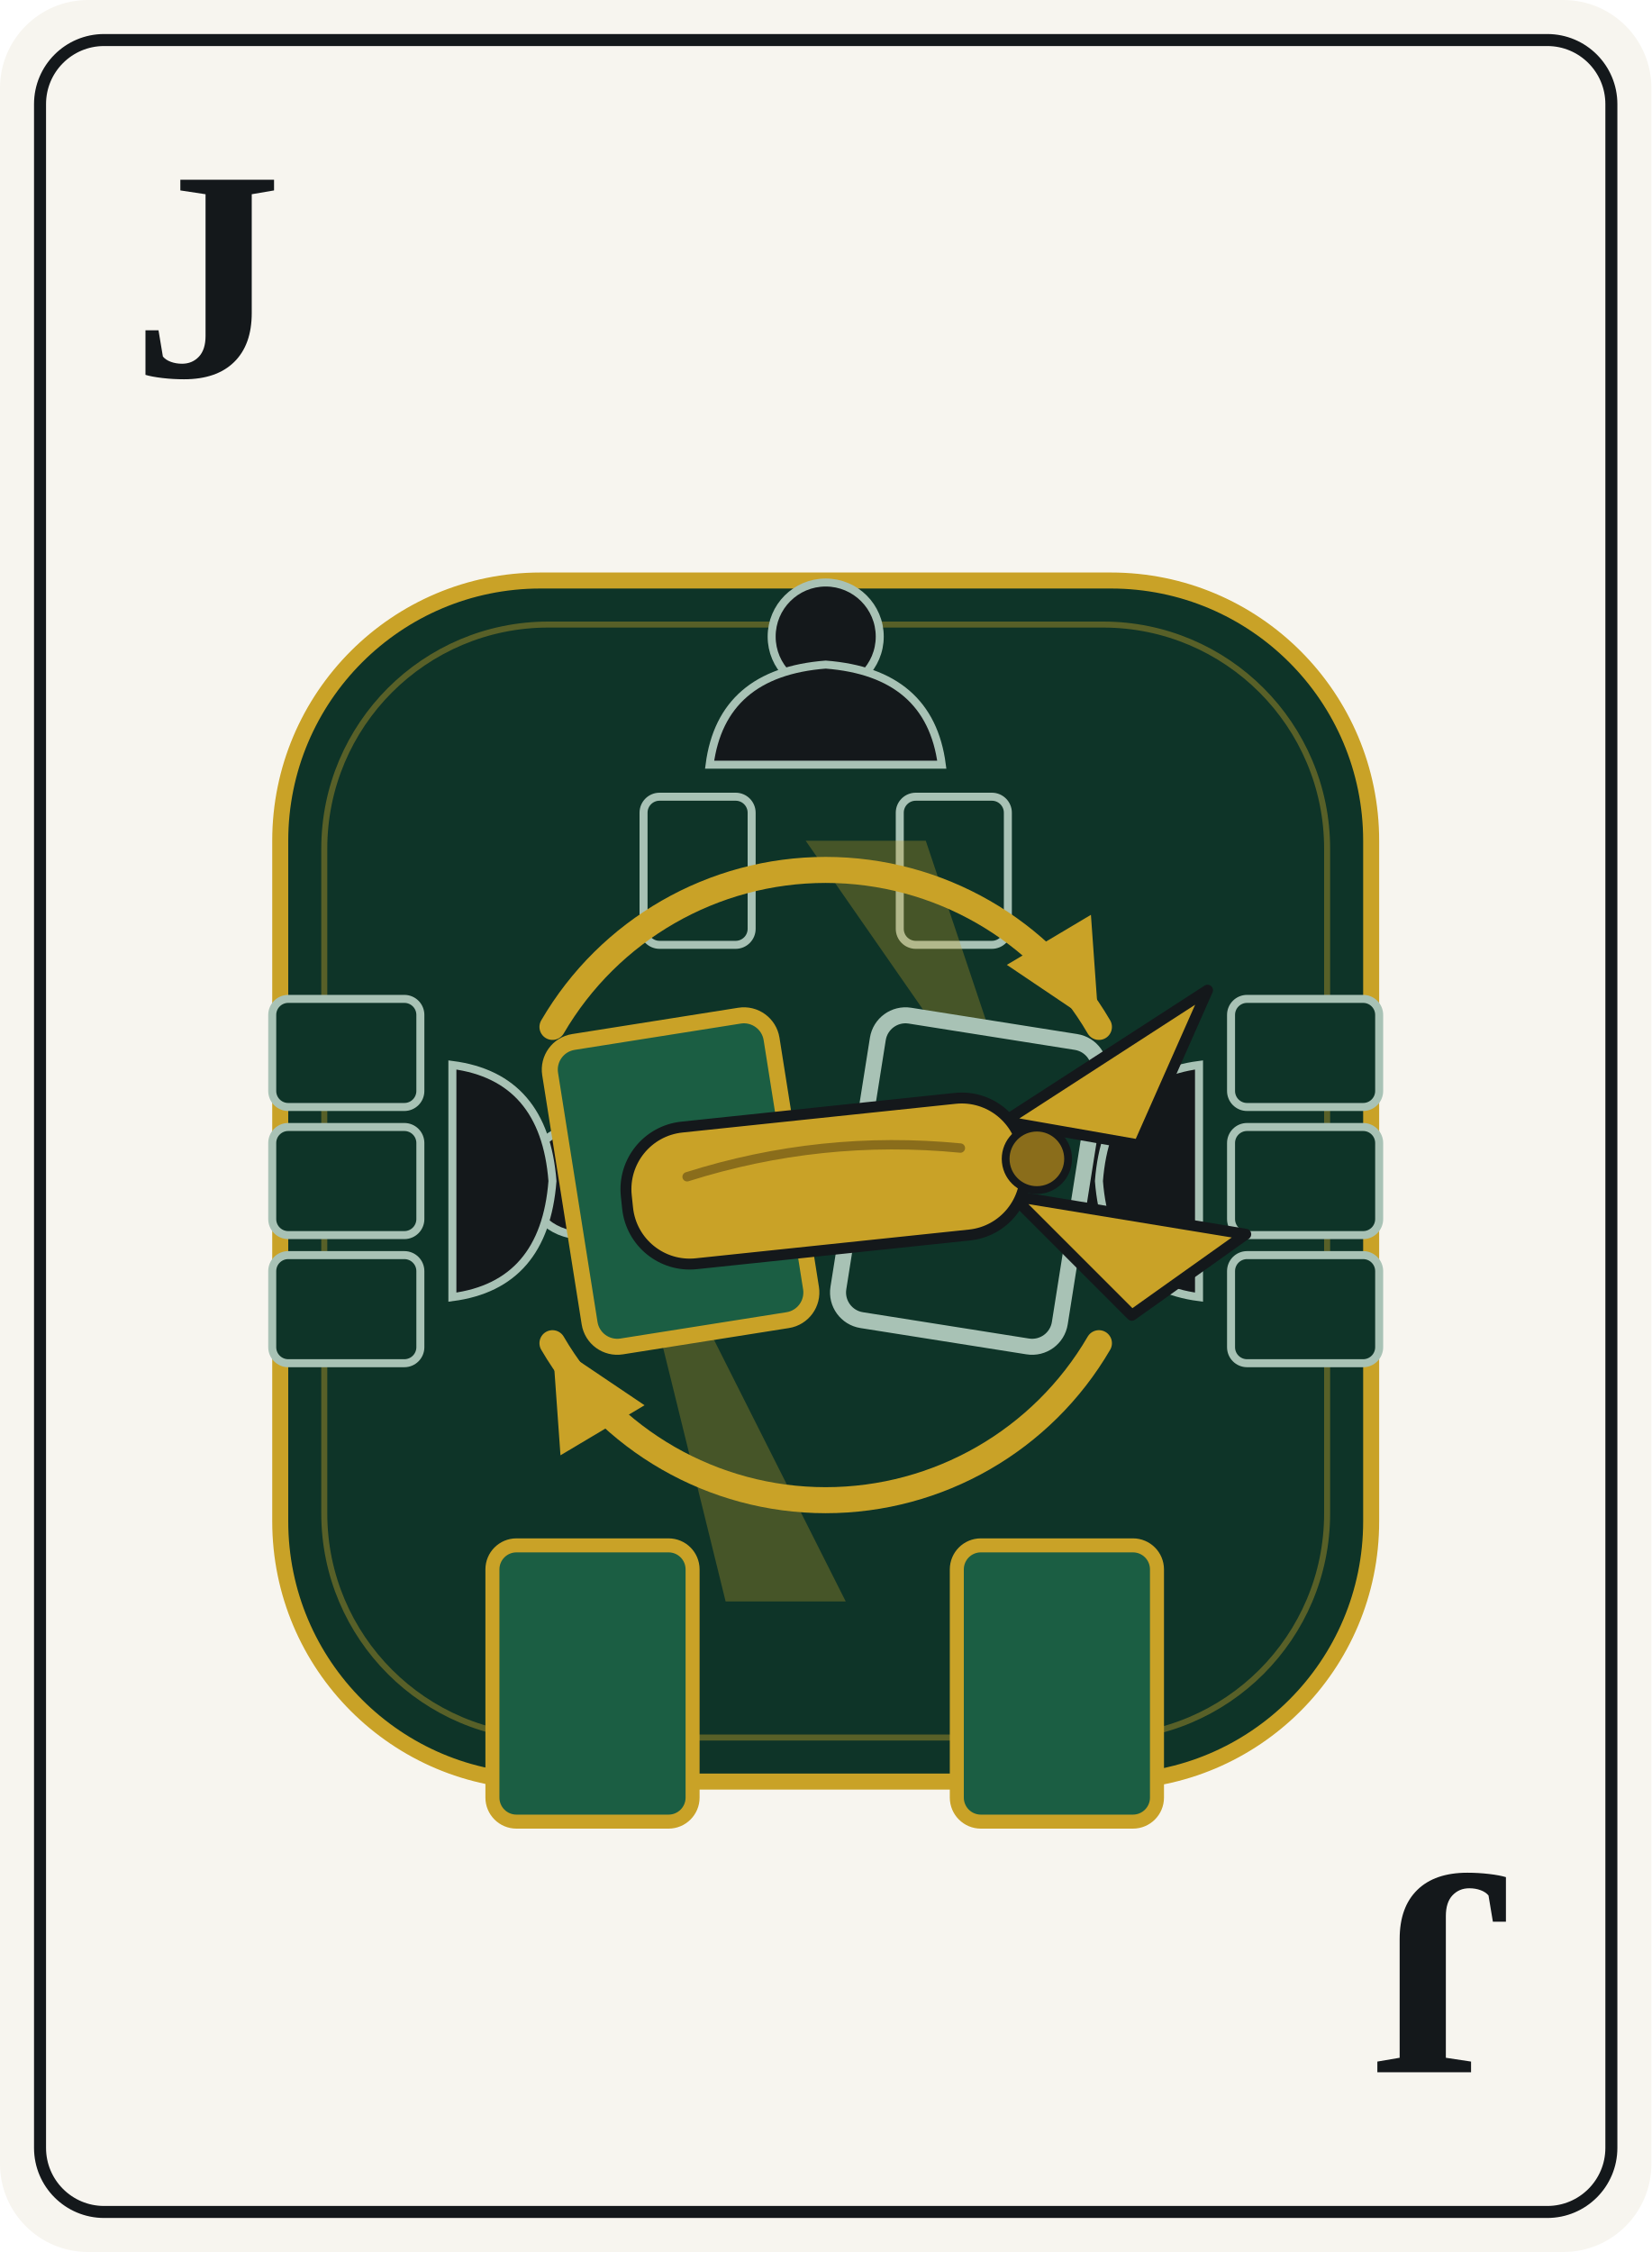
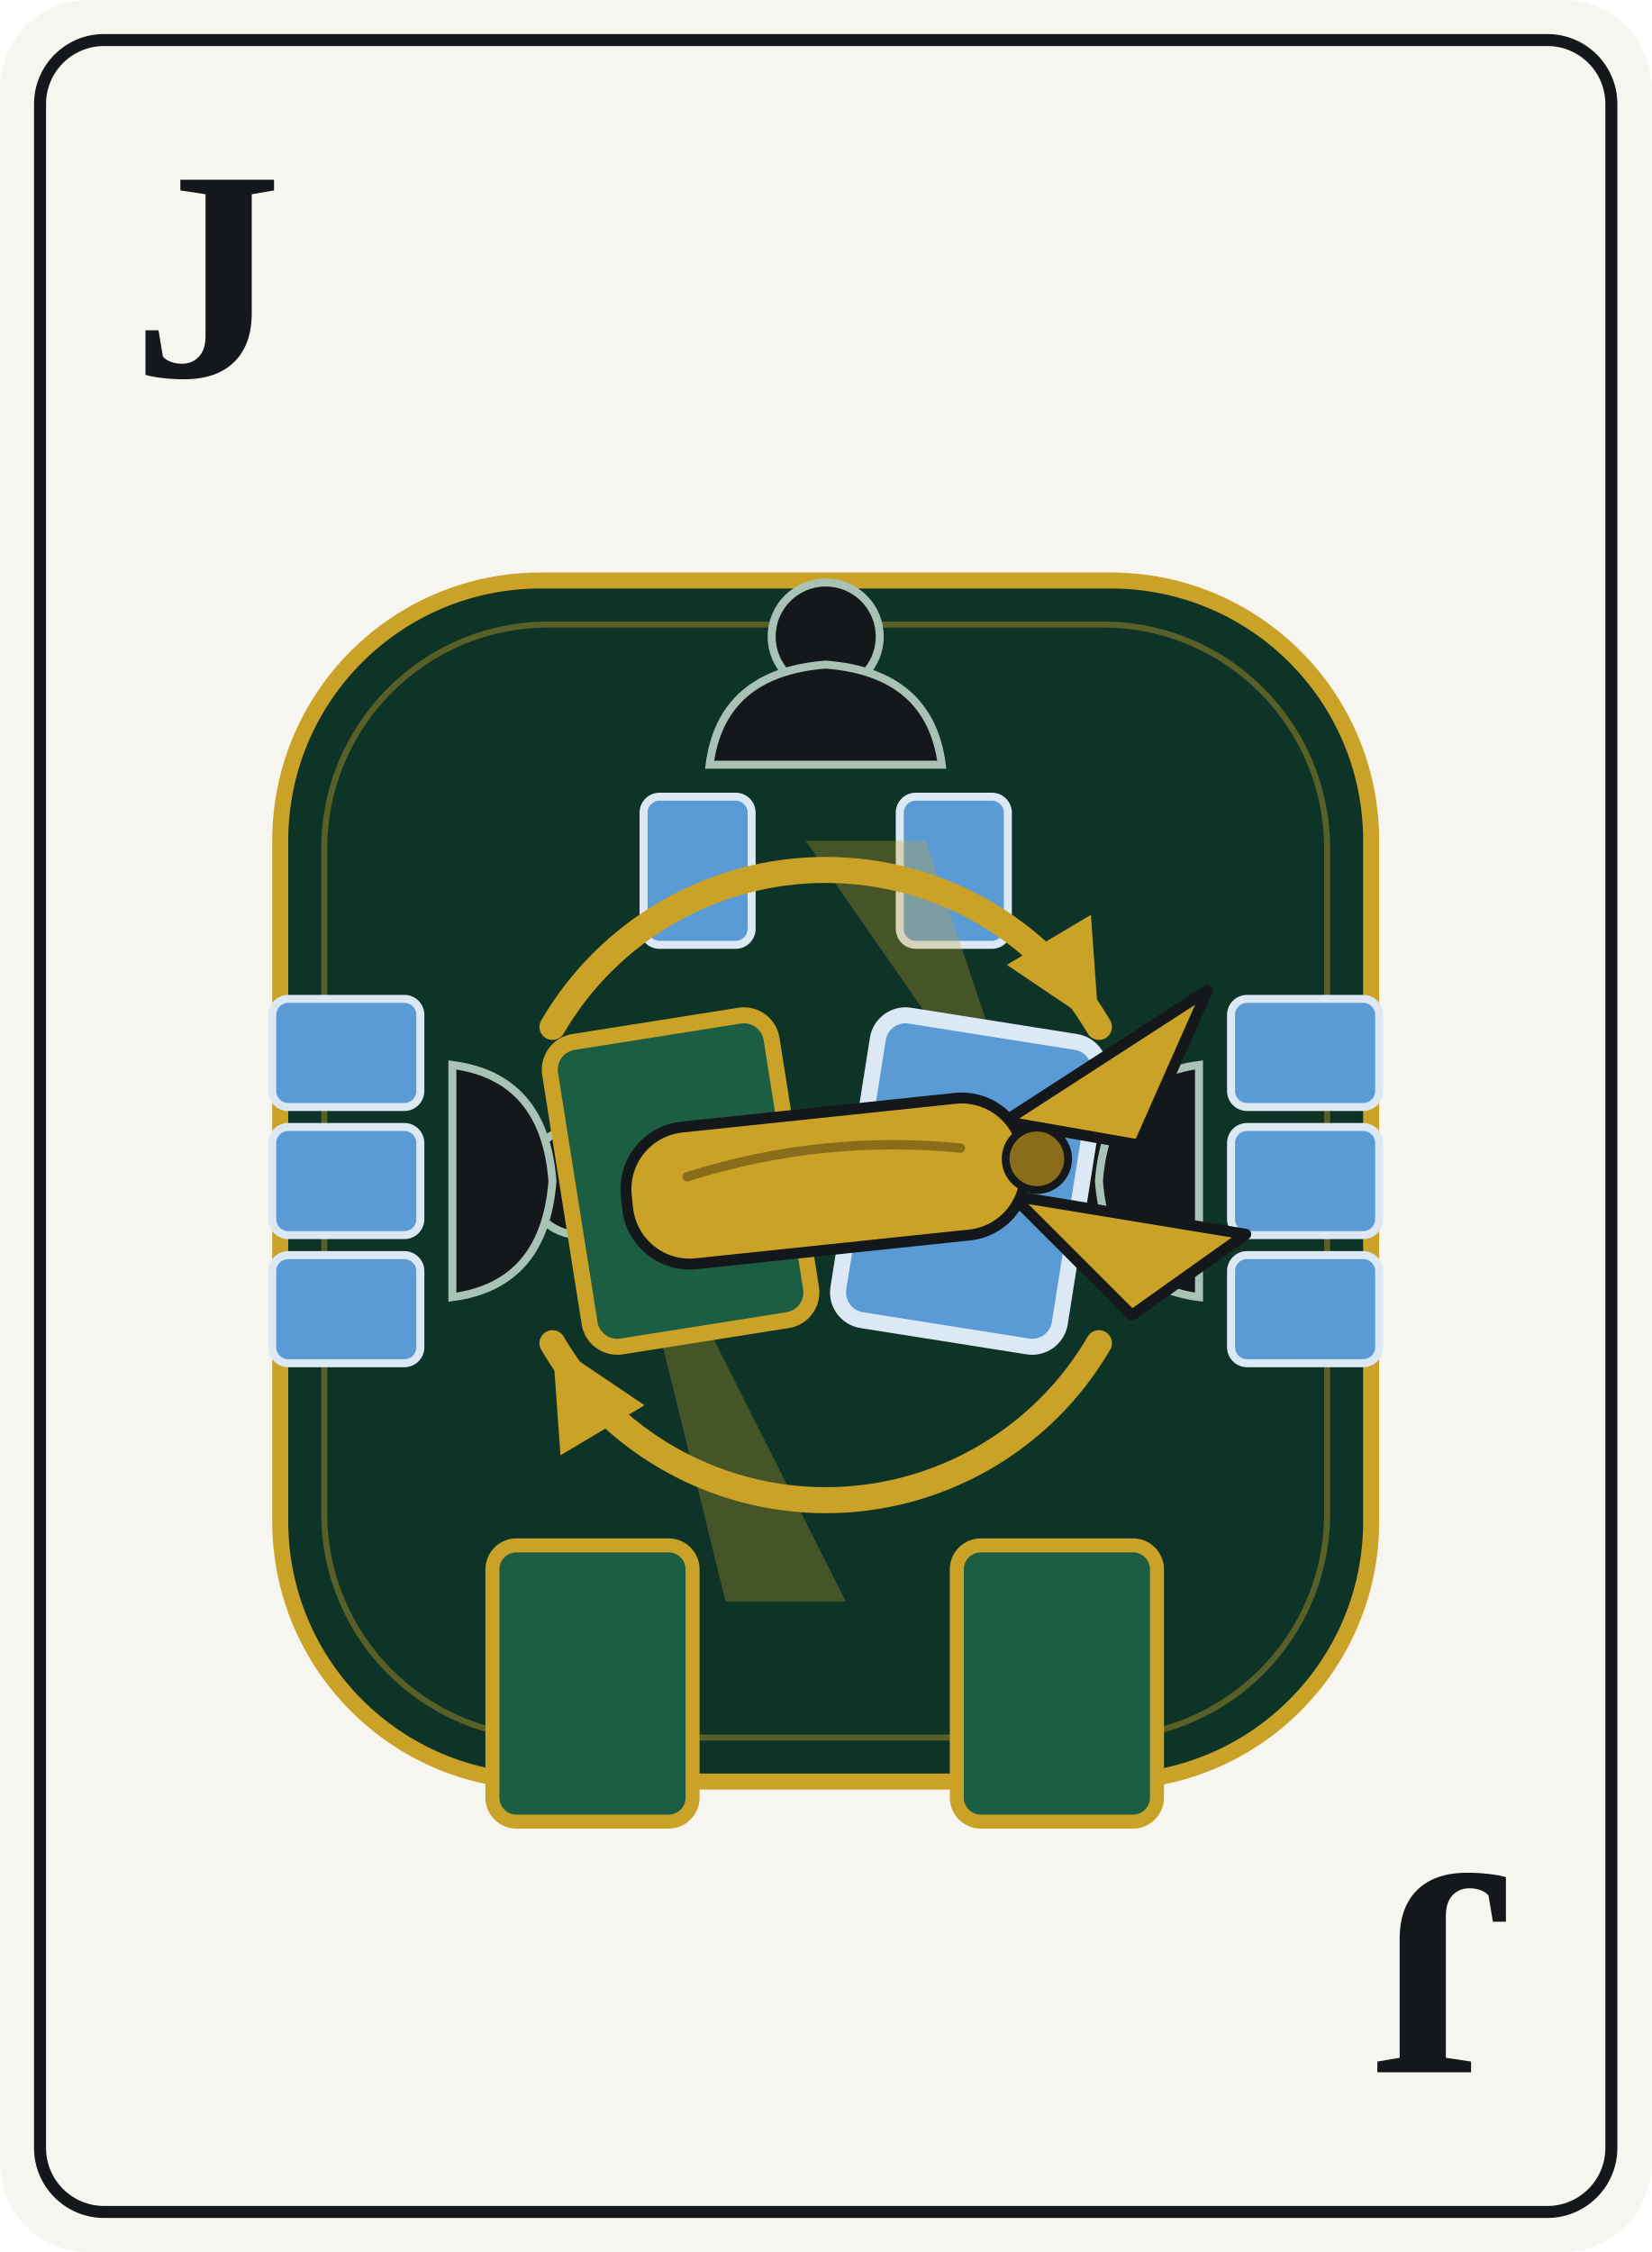
<svg xmlns="http://www.w3.org/2000/svg" viewBox="0 0 825 1125">
  <rect width="825" height="1125" rx="44" fill="#F7F5EF" />
  <rect x="20" y="20" width="785" height="1085" rx="32" fill="none" stroke="#14181B" stroke-width="6" />
  <text x="66" y="188" font-family="Georgia, 'Times New Roman', serif" font-size="150" font-weight="bold" fill="#14181B">J</text>
  <g transform="rotate(180 412.5 562.5)">
    <text x="66" y="188" font-family="Georgia, 'Times New Roman', serif" font-size="150" font-weight="bold" fill="#14181B">J</text>
  </g>
  <rect x="140" y="290" width="545" height="600" rx="130" fill="#0E3428" stroke="#C9A227" stroke-width="8" />
  <rect x="162" y="312" width="501" height="556" rx="112" fill="none" stroke="#C9A227" stroke-width="3" opacity="0.4" />
  <g transform="translate(412.5 384) rotate(0.0)">
    <circle cx="0" cy="-66" r="27" fill="#14181B" stroke="#A8C2B5" stroke-width="4" />
    <path d="M -58,-2 Q -52,-48 0,-52 Q 52,-48 58,-2 Z" fill="#14181B" stroke="#A8C2B5" stroke-width="4" />
-     <rect x="-91" y="14" width="54" height="74" rx="8" fill="#0E3428" stroke="#A8C2B5" stroke-width="4" />
-     <rect x="37" y="14" width="54" height="74" rx="8" fill="#0E3428" stroke="#A8C2B5" stroke-width="4" />
+     <rect x="-91" y="14" width="54" height="74" rx="8" fill="#5B9BD5" stroke="#DCE9F5" stroke-width="4" />
+     <rect x="37" y="14" width="54" height="74" rx="8" fill="#5B9BD5" stroke="#DCE9F5" stroke-width="4" />
  </g>
  <g transform="translate(224 590) rotate(90)">
    <circle cx="0" cy="-66" r="27" fill="#14181B" stroke="#A8C2B5" stroke-width="4" />
    <path d="M -58,-2 Q -52,-48 0,-52 Q 52,-48 58,-2 Z" fill="#14181B" stroke="#A8C2B5" stroke-width="4" />
-     <rect x="-91" y="14" width="54" height="74" rx="8" fill="#0E3428" stroke="#A8C2B5" stroke-width="4" />
-     <rect x="-27" y="14" width="54" height="74" rx="8" fill="#0E3428" stroke="#A8C2B5" stroke-width="4" />
-     <rect x="37" y="14" width="54" height="74" rx="8" fill="#0E3428" stroke="#A8C2B5" stroke-width="4" />
+     <rect x="-91" y="14" width="54" height="74" rx="8" fill="#5B9BD5" stroke="#DCE9F5" stroke-width="4" />
+     <rect x="-27" y="14" width="54" height="74" rx="8" fill="#5B9BD5" stroke="#DCE9F5" stroke-width="4" />
+     <rect x="37" y="14" width="54" height="74" rx="8" fill="#5B9BD5" stroke="#DCE9F5" stroke-width="4" />
  </g>
  <g transform="translate(601 590) rotate(-90)">
    <circle cx="0" cy="-66" r="27" fill="#14181B" stroke="#A8C2B5" stroke-width="4" />
    <path d="M -58,-2 Q -52,-48 0,-52 Q 52,-48 58,-2 Z" fill="#14181B" stroke="#A8C2B5" stroke-width="4" />
-     <rect x="-91" y="14" width="54" height="74" rx="8" fill="#0E3428" stroke="#A8C2B5" stroke-width="4" />
-     <rect x="-27" y="14" width="54" height="74" rx="8" fill="#0E3428" stroke="#A8C2B5" stroke-width="4" />
-     <rect x="37" y="14" width="54" height="74" rx="8" fill="#0E3428" stroke="#A8C2B5" stroke-width="4" />
+     <rect x="-91" y="14" width="54" height="74" rx="8" fill="#5B9BD5" stroke="#DCE9F5" stroke-width="4" />
+     <rect x="-27" y="14" width="54" height="74" rx="8" fill="#5B9BD5" stroke="#DCE9F5" stroke-width="4" />
+     <rect x="37" y="14" width="54" height="74" rx="8" fill="#5B9BD5" stroke="#DCE9F5" stroke-width="4" />
  </g>
  <rect x="246" y="772" width="100" height="138" rx="12" fill="#1B5E43" stroke="#C9A227" stroke-width="7" />
  <rect x="478" y="772" width="100" height="138" rx="12" fill="#1B5E43" stroke="#C9A227" stroke-width="7" />
  <polygon points="362.5,800 422.5,800 352,660 328,660" fill="#C9A227" opacity="0.3" />
  <polygon points="402.5,420 462.5,420 496,520 472,520" fill="#C9A227" opacity="0.3" />
  <g transform="rotate(-9 340 590)">
    <rect x="284" y="513" width="112" height="154" rx="14" fill="#1B5E43" stroke="#C9A227" stroke-width="8" />
  </g>
  <g transform="rotate(9 484 590)">
-     <rect x="428" y="513" width="112" height="154" rx="14" fill="#0E3428" stroke="#A8C2B5" stroke-width="8" />
+     <rect x="428" y="513" width="112" height="154" rx="14" fill="#5B9BD5" stroke="#DCE9F5" stroke-width="8" />
  </g>
  <path d="M 276,513 A 158 158 0 0 1 549,513" fill="none" stroke="#C9A227" stroke-width="13" stroke-linecap="round" />
  <polygon points="549,513 503,482 545,457" fill="#C9A227" />
  <path d="M 549,671 A 158 158 0 0 1 276,671" fill="none" stroke="#C9A227" stroke-width="13" stroke-linecap="round" />
  <polygon points="276,671 322,702 280,727" fill="#C9A227" />
  <g transform="translate(412.5 590) scale(0.78) translate(-412.5 -590)">
    <g transform="rotate(-6 412.5 590)">
      <polygon points="530.5,564 668.5,494 614.5,588" fill="#C9A227" stroke="#14181B" stroke-width="7" stroke-linejoin="round" />
      <polygon points="530.5,612 676.5,652 598.5,696" fill="#C9A227" stroke="#14181B" stroke-width="7" stroke-linejoin="round" />
      <rect x="284.5" y="546" width="256" height="88" rx="40" fill="#C9A227" stroke="#14181B" stroke-width="7" />
      <path d="M 324.5,578 Q 412.5,560 500.5,578" fill="none" stroke="#8A6D1B" stroke-width="6" stroke-linecap="round" />
      <circle cx="548.5" cy="590" r="20" fill="#8A6D1B" stroke="#14181B" stroke-width="5" />
    </g>
  </g>
</svg>
